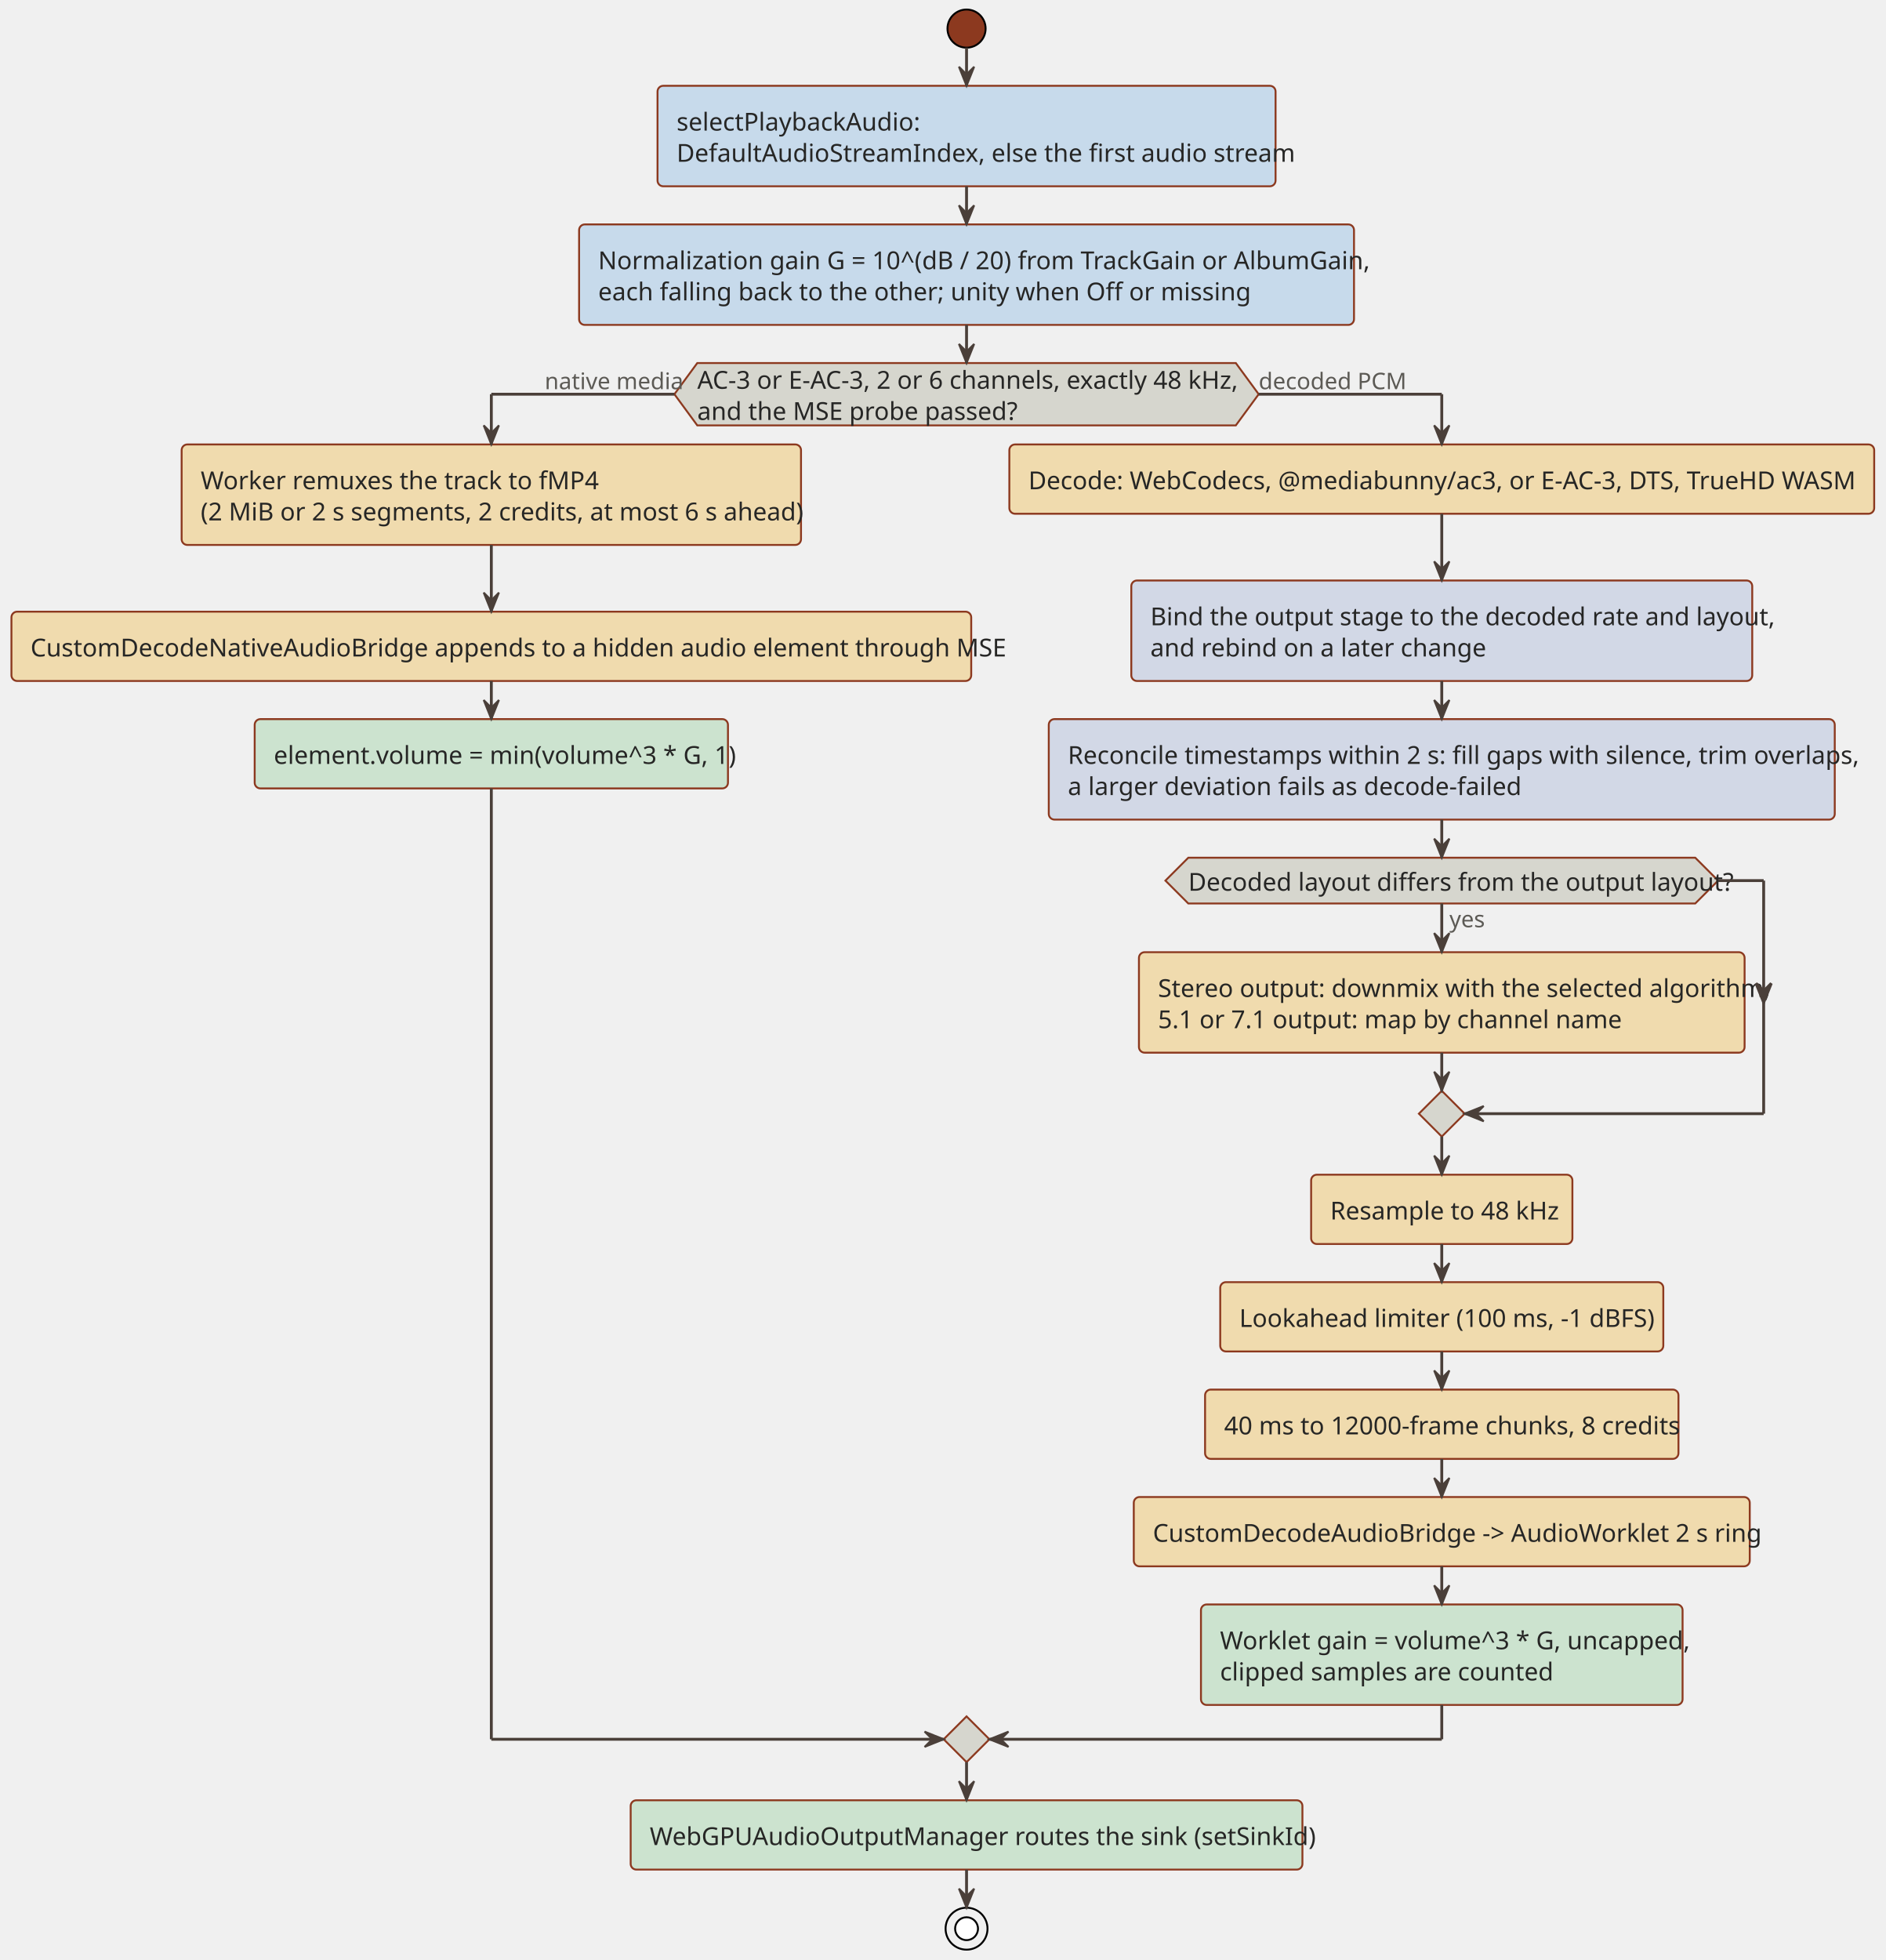
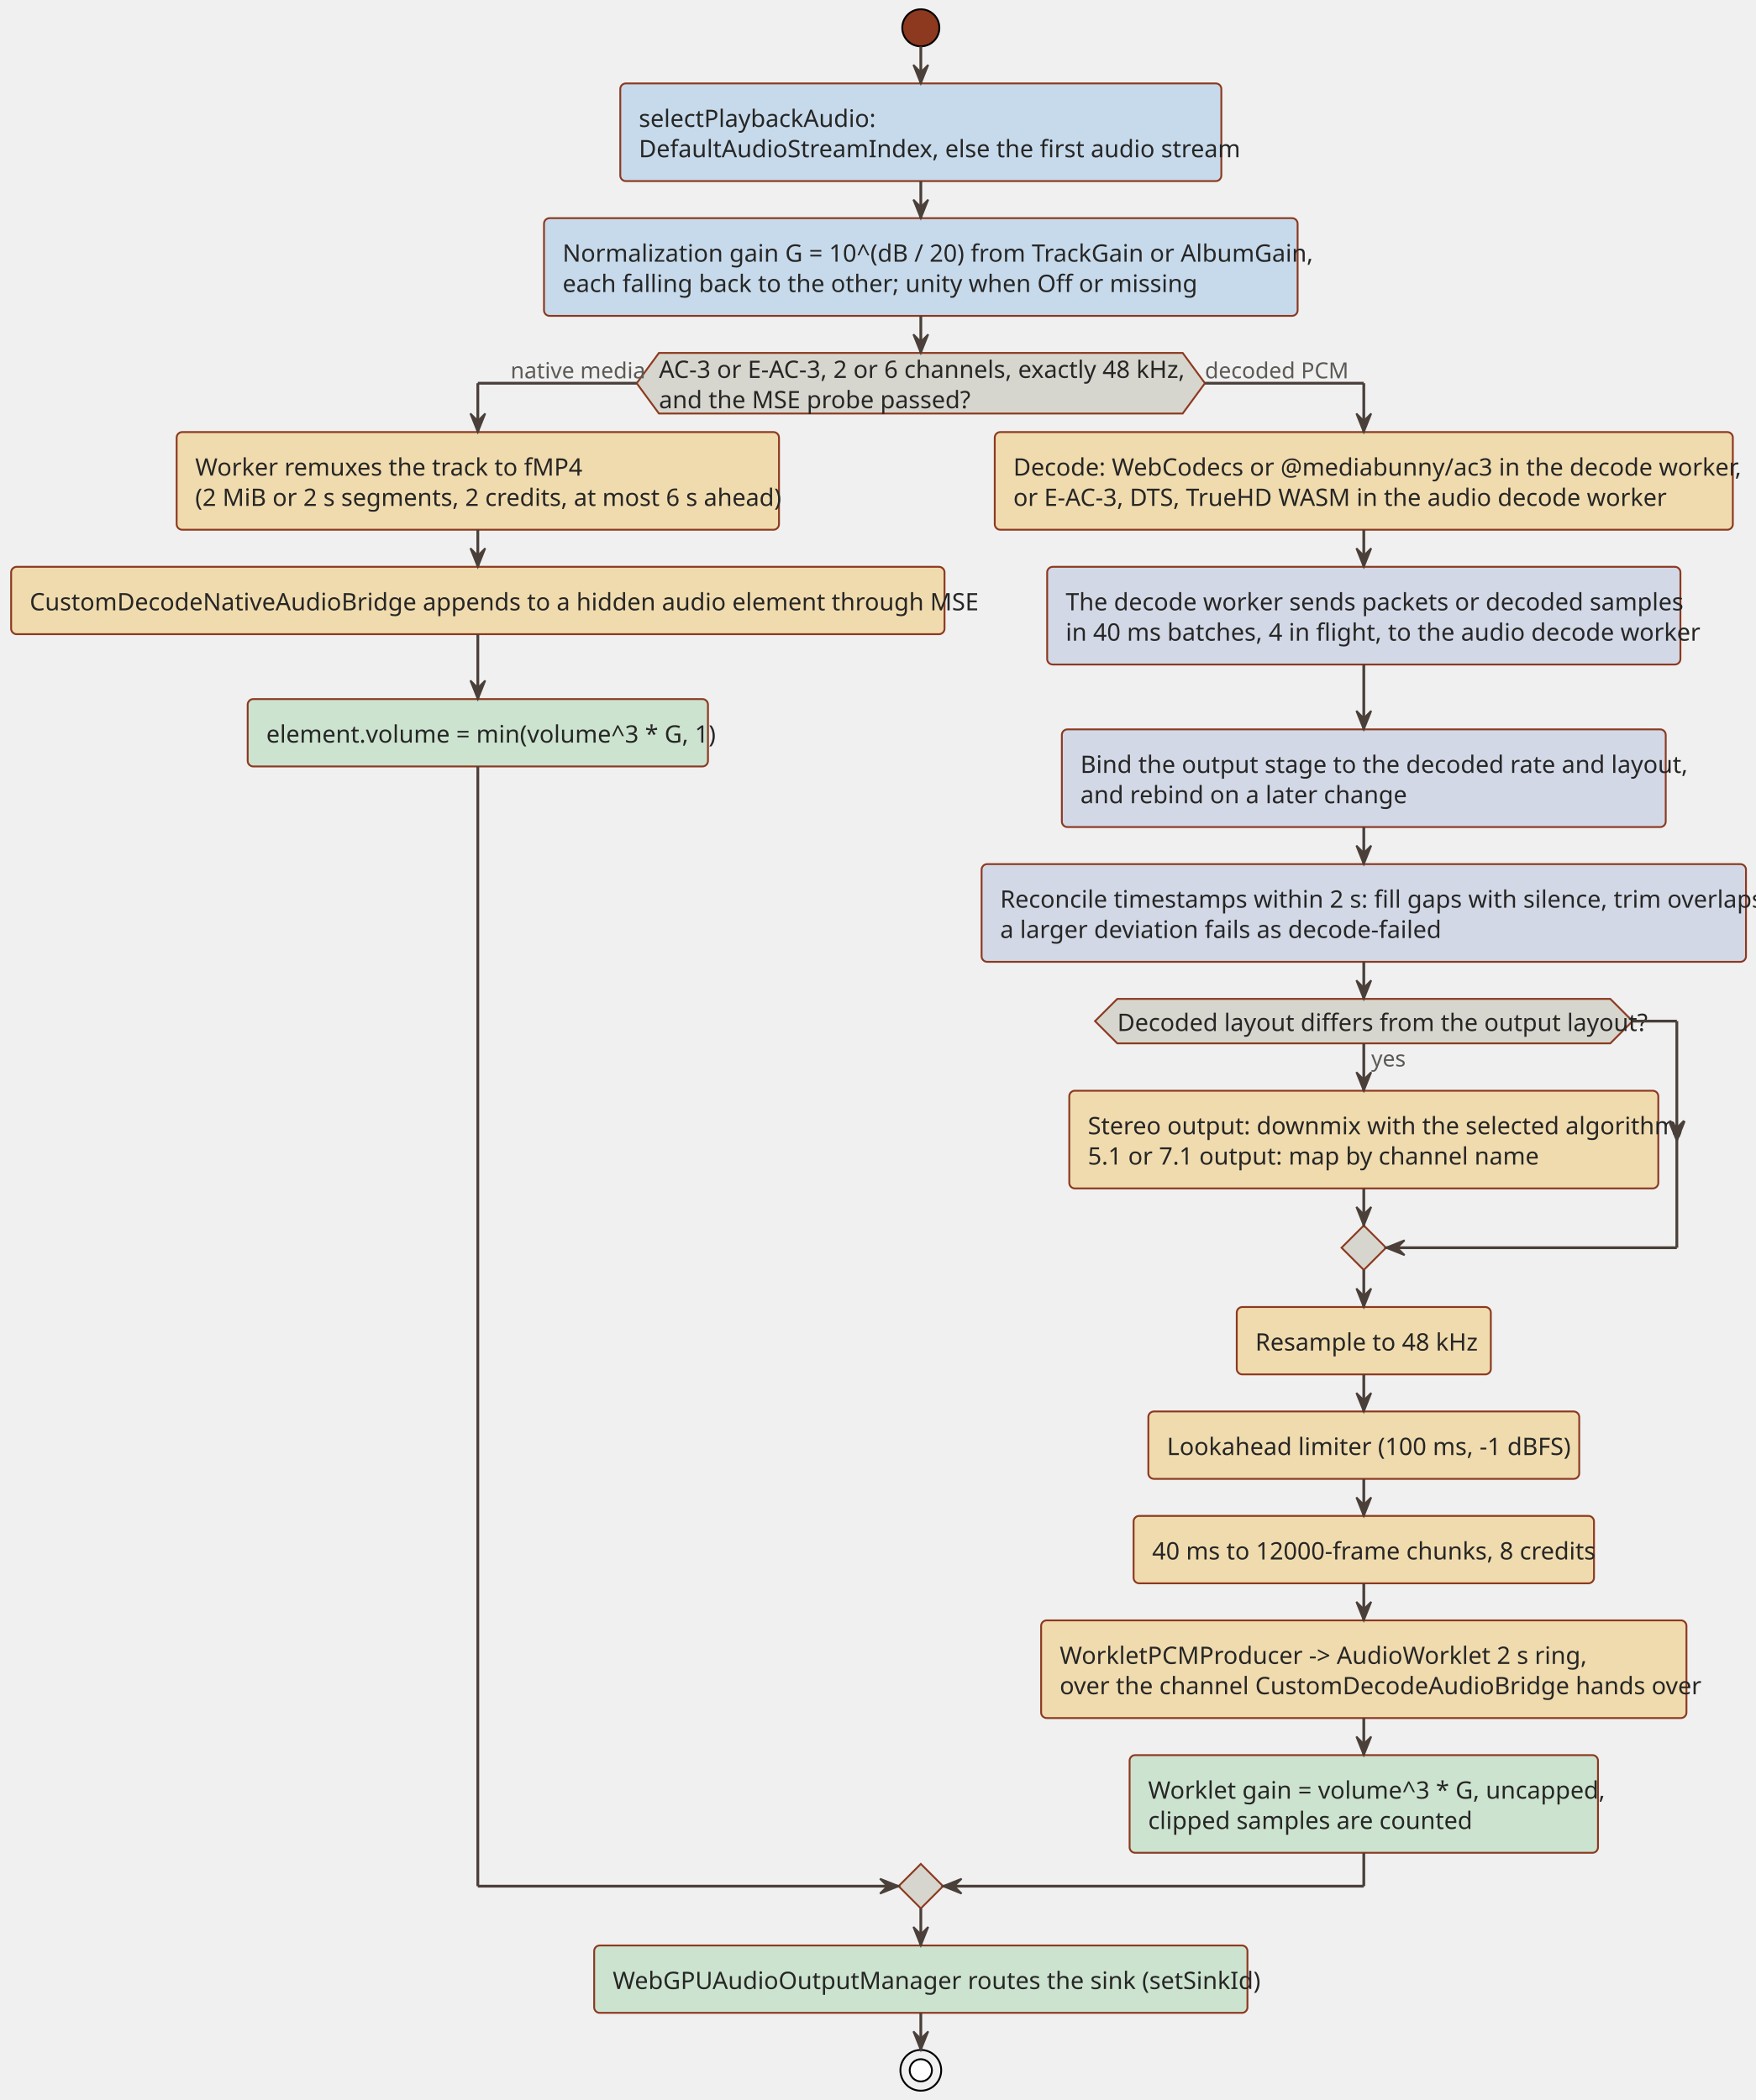
- <svg xmlns="http://www.w3.org/2000/svg" contentStyleType="text/css" data-diagram-type="ACTIVITY" height="1028px" preserveAspectRatio="none" style="width:989px;height:1028px;" version="1.1" viewBox="0 0 989 1028" width="989px" zoomAndPan="magnify">
+ <svg xmlns="http://www.w3.org/2000/svg" contentStyleType="text/css" data-diagram-type="ACTIVITY" height="1133px" preserveAspectRatio="none" style="width:947px;height:1133px;" version="1.1" viewBox="0 0 947 1133" width="947px" zoomAndPan="magnify">
  <defs />
  <g>
-     <ellipse cx="507.026" cy="15" fill="#8C391F" rx="10" ry="10" style="stroke:#000000;stroke-width:1;" />
-     <rect fill="#C7DAEB" height="52.703" rx="3" ry="3" style="stroke:#8C391F;stroke-width:1;" width="324.211" x="344.921" y="45" />
-     <text fill="#262625" font-family="sans-serif" font-size="13" lengthAdjust="spacing" textLength="123.57" x="354.921" y="68.495">selectPlaybackAudio:</text>
-     <text fill="#262625" font-family="sans-serif" font-size="13" lengthAdjust="spacing" textLength="304.211" x="354.921" y="84.847">DefaultAudioStreamIndex, else the first audio stream</text>
-     <rect fill="#C7DAEB" height="52.703" rx="3" ry="3" style="stroke:#8C391F;stroke-width:1;" width="406.502" x="303.775" y="117.703" />
-     <text fill="#262625" font-family="sans-serif" font-size="13" lengthAdjust="spacing" textLength="386.502" x="313.775" y="141.198">Normalization gain G = 10^(dB / 20) from TrackGain or AlbumGain,</text>
-     <text fill="#262625" font-family="sans-serif" font-size="13" lengthAdjust="spacing" textLength="319.389" x="313.775" y="157.55">each falling back to the other; unity when Off or missing</text>
-     <polygon fill="#D6D6CE" points="365.775,190.406,648.278,190.406,660.278,206.758,648.278,223.109,365.775,223.109,353.775,206.758,365.775,190.406" style="stroke:#8C391F;stroke-width:1;" />
-     <text fill="#262625" font-family="sans-serif" font-size="13" lengthAdjust="spacing" textLength="282.502" x="365.775" y="203.901">AC-3 or E-AC-3, 2 or 6 channels, exactly 48 kHz,</text>
-     <text fill="#262625" font-family="sans-serif" font-size="13" lengthAdjust="spacing" textLength="164.779" x="365.775" y="220.253">and the MSE probe passed?</text>
-     <text fill="#5C5A55" font-family="sans-serif" font-size="12" lengthAdjust="spacing" textLength="68.039" x="285.736" y="204.121">native media</text>
-     <text fill="#5C5A55" font-family="sans-serif" font-size="12" lengthAdjust="spacing" textLength="76.043" x="660.278" y="204.121">decoded PCM</text>
+     <ellipse cx="496.684" cy="15" fill="#8C391F" rx="10" ry="10" style="stroke:#000000;stroke-width:1;" />
+     <rect fill="#C7DAEB" height="52.703" rx="3" ry="3" style="stroke:#8C391F;stroke-width:1;" width="324.211" x="334.579" y="45" />
+     <text fill="#262625" font-family="sans-serif" font-size="13" lengthAdjust="spacing" textLength="123.57" x="344.579" y="68.495">selectPlaybackAudio:</text>
+     <text fill="#262625" font-family="sans-serif" font-size="13" lengthAdjust="spacing" textLength="304.211" x="344.579" y="84.847">DefaultAudioStreamIndex, else the first audio stream</text>
+     <rect fill="#C7DAEB" height="52.703" rx="3" ry="3" style="stroke:#8C391F;stroke-width:1;" width="406.502" x="293.433" y="117.703" />
+     <text fill="#262625" font-family="sans-serif" font-size="13" lengthAdjust="spacing" textLength="386.502" x="303.433" y="141.198">Normalization gain G = 10^(dB / 20) from TrackGain or AlbumGain,</text>
+     <text fill="#262625" font-family="sans-serif" font-size="13" lengthAdjust="spacing" textLength="319.389" x="303.433" y="157.55">each falling back to the other; unity when Off or missing</text>
+     <polygon fill="#D6D6CE" points="355.433,190.406,637.936,190.406,649.936,206.758,637.936,223.109,355.433,223.109,343.433,206.758,355.433,190.406" style="stroke:#8C391F;stroke-width:1;" />
+     <text fill="#262625" font-family="sans-serif" font-size="13" lengthAdjust="spacing" textLength="282.502" x="355.433" y="203.901">AC-3 or E-AC-3, 2 or 6 channels, exactly 48 kHz,</text>
+     <text fill="#262625" font-family="sans-serif" font-size="13" lengthAdjust="spacing" textLength="164.779" x="355.433" y="220.253">and the MSE probe passed?</text>
+     <text fill="#5C5A55" font-family="sans-serif" font-size="12" lengthAdjust="spacing" textLength="68.039" x="275.394" y="204.121">native media</text>
+     <text fill="#5C5A55" font-family="sans-serif" font-size="12" lengthAdjust="spacing" textLength="76.043" x="649.936" y="204.121">decoded PCM</text>
    <rect fill="#F0DBAE" height="52.703" rx="3" ry="3" style="stroke:#8C391F;stroke-width:1;" width="324.903" x="95.286" y="233.109" />
    <text fill="#262625" font-family="sans-serif" font-size="13" lengthAdjust="spacing" textLength="197.222" x="105.286" y="256.604">Worker remuxes the track to fMP4</text>
    <text fill="#262625" font-family="sans-serif" font-size="13" lengthAdjust="spacing" textLength="304.903" x="105.286" y="272.956">(2 MiB or 2 s segments, 2 credits, at most 6 s ahead)</text>
-     <rect fill="#F0DBAE" height="36.352" rx="3" ry="3" style="stroke:#8C391F;stroke-width:1;" width="503.476" x="6" y="320.812" />
-     <text fill="#262625" font-family="sans-serif" font-size="13" lengthAdjust="spacing" textLength="483.476" x="16" y="344.308">CustomDecodeNativeAudioBridge appends to a hidden audio element through MSE</text>
+     <rect fill="#F0DBAE" height="36.352" rx="3" ry="3" style="stroke:#8C391F;stroke-width:1;" width="503.476" x="6" y="305.812" />
+     <text fill="#262625" font-family="sans-serif" font-size="13" lengthAdjust="spacing" textLength="483.476" x="16" y="329.308">CustomDecodeNativeAudioBridge appends to a hidden audio element through MSE</text>
    <rect fill="#CCE3CF" height="36.352" rx="3" ry="3" style="stroke:#8C391F;stroke-width:1;" width="248.274" x="133.601" y="377.164" />
    <text fill="#262625" font-family="sans-serif" font-size="13" lengthAdjust="spacing" textLength="228.274" x="143.601" y="400.659">element.volume = min(volume^3 * G, 1)</text>
-     <rect fill="#F0DBAE" height="36.352" rx="3" ry="3" style="stroke:#8C391F;stroke-width:1;" width="453.678" x="529.476" y="233.109" />
-     <text fill="#262625" font-family="sans-serif" font-size="13" lengthAdjust="spacing" textLength="433.678" x="539.476" y="256.604">Decode: WebCodecs, @mediabunny/ac3, or E-AC-3, DTS, TrueHD WASM</text>
-     <rect fill="#D2D8E6" height="52.703" rx="3" ry="3" style="stroke:#8C391F;stroke-width:1;" width="325.728" x="593.45" y="304.461" />
-     <text fill="#262625" font-family="sans-serif" font-size="13" lengthAdjust="spacing" textLength="305.728" x="603.45" y="327.956">Bind the output stage to the decoded rate and layout,</text>
-     <text fill="#262625" font-family="sans-serif" font-size="13" lengthAdjust="spacing" textLength="165.515" x="603.45" y="344.308">and rebind on a later change</text>
-     <rect fill="#D2D8E6" height="52.703" rx="3" ry="3" style="stroke:#8C391F;stroke-width:1;" width="412.31" x="550.159" y="377.164" />
-     <text fill="#262625" font-family="sans-serif" font-size="13" lengthAdjust="spacing" textLength="392.31" x="560.159" y="400.659">Reconcile timestamps within 2 s: fill gaps with silence, trim overlaps,</text>
-     <text fill="#262625" font-family="sans-serif" font-size="13" lengthAdjust="spacing" textLength="225.469" x="560.159" y="417.011">a larger deviation fails as decode-failed</text>
-     <rect fill="#F0DBAE" height="52.703" rx="3" ry="3" style="stroke:#8C391F;stroke-width:1;" width="317.711" x="597.459" y="499.414" />
-     <text fill="#262625" font-family="sans-serif" font-size="13" lengthAdjust="spacing" textLength="297.711" x="607.459" y="522.909">Stereo output: downmix with the selected algorithm,</text>
-     <text fill="#262625" font-family="sans-serif" font-size="13" lengthAdjust="spacing" textLength="229.817" x="607.459" y="539.261">5.1 or 7.1 output: map by channel name</text>
-     <polygon fill="#D6D6CE" points="623.347,449.867,889.282,449.867,901.282,461.867,889.282,473.867,623.347,473.867,611.347,461.867,623.347,449.867" style="stroke:#8C391F;stroke-width:1;" />
-     <text fill="#5C5A55" font-family="sans-serif" font-size="12" lengthAdjust="spacing" textLength="18.674" x="760.315" y="486.324">yes</text>
-     <text fill="#262625" font-family="sans-serif" font-size="13" lengthAdjust="spacing" textLength="265.935" x="623.347" y="467.187">Decoded layout differs from the output layout?</text>
-     <polygon fill="#D6D6CE" points="756.315,572.117,768.315,584.117,756.315,596.117,744.315,584.117,756.315,572.117" style="stroke:#8C391F;stroke-width:1;" />
-     <rect fill="#F0DBAE" height="36.352" rx="3" ry="3" style="stroke:#8C391F;stroke-width:1;" width="137.051" x="687.789" y="616.117" />
-     <text fill="#262625" font-family="sans-serif" font-size="13" lengthAdjust="spacing" textLength="117.051" x="697.789" y="639.612">Resample to 48 kHz</text>
-     <rect fill="#F0DBAE" height="36.352" rx="3" ry="3" style="stroke:#8C391F;stroke-width:1;" width="232.424" x="640.102" y="672.469" />
-     <text fill="#262625" font-family="sans-serif" font-size="13" lengthAdjust="spacing" textLength="212.424" x="650.102" y="695.964">Lookahead limiter (100 ms, -1 dBFS)</text>
-     <rect fill="#F0DBAE" height="36.352" rx="3" ry="3" style="stroke:#8C391F;stroke-width:1;" width="248.332" x="632.149" y="728.82" />
-     <text fill="#262625" font-family="sans-serif" font-size="13" lengthAdjust="spacing" textLength="228.332" x="642.149" y="752.315">40 ms to 12000-frame chunks, 8 credits</text>
-     <rect fill="#F0DBAE" height="36.352" rx="3" ry="3" style="stroke:#8C391F;stroke-width:1;" width="323.12" x="594.755" y="785.172" />
-     <text fill="#262625" font-family="sans-serif" font-size="13" lengthAdjust="spacing" textLength="303.12" x="604.755" y="808.667">CustomDecodeAudioBridge -&gt; AudioWorklet 2 s ring</text>
-     <rect fill="#CCE3CF" height="52.703" rx="3" ry="3" style="stroke:#8C391F;stroke-width:1;" width="252.642" x="629.994" y="841.523" />
-     <text fill="#262625" font-family="sans-serif" font-size="13" lengthAdjust="spacing" textLength="232.642" x="639.994" y="865.019">Worklet gain = volume^3 * G, uncapped,</text>
-     <text fill="#262625" font-family="sans-serif" font-size="13" lengthAdjust="spacing" textLength="165.49" x="639.994" y="881.37">clipped samples are counted</text>
-     <polygon fill="#D6D6CE" points="507.026,900.227,519.026,912.227,507.026,924.227,495.026,912.227,507.026,900.227" style="stroke:#8C391F;stroke-width:1;" />
-     <rect fill="#CCE3CF" height="36.352" rx="3" ry="3" style="stroke:#8C391F;stroke-width:1;" width="352.382" x="330.835" y="944.227" />
-     <text fill="#262625" font-family="sans-serif" font-size="13" lengthAdjust="spacing" textLength="332.382" x="340.835" y="967.722">WebGPUAudioOutputManager routes the sink (setSinkId)</text>
-     <ellipse cx="507.026" cy="1011.578" fill="none" rx="11" ry="11" style="stroke:#000000;stroke-width:1;" />
-     <ellipse cx="507.026" cy="1011.578" fill="#FFFFFF" rx="6" ry="6" style="stroke:#000000;stroke-width:1;" />
-     <line style="stroke:#4A3F39;stroke-width:1.5;" x1="507.026" x2="507.026" y1="25" y2="45" />
-     <polygon fill="#4A3F39" points="503.026,35,507.026,45,511.026,35,507.026,39" style="stroke:#4A3F39;stroke-width:1;" />
-     <line style="stroke:#4A3F39;stroke-width:1.5;" x1="507.026" x2="507.026" y1="97.703" y2="117.703" />
-     <polygon fill="#4A3F39" points="503.026,107.703,507.026,117.703,511.026,107.703,507.026,111.703" style="stroke:#4A3F39;stroke-width:1;" />
-     <line style="stroke:#4A3F39;stroke-width:1.5;" x1="257.738" x2="257.738" y1="285.812" y2="320.812" />
-     <polygon fill="#4A3F39" points="253.738,310.812,257.738,320.812,261.738,310.812,257.738,314.812" style="stroke:#4A3F39;stroke-width:1;" />
-     <line style="stroke:#4A3F39;stroke-width:1.5;" x1="257.738" x2="257.738" y1="357.164" y2="377.164" />
+     <rect fill="#F0DBAE" height="52.703" rx="3" ry="3" style="stroke:#8C391F;stroke-width:1;" width="398.123" x="536.569" y="233.109" />
+     <text fill="#262625" font-family="sans-serif" font-size="13" lengthAdjust="spacing" textLength="378.123" x="546.569" y="256.604">Decode: WebCodecs or @mediabunny/ac3 in the decode worker,</text>
+     <text fill="#262625" font-family="sans-serif" font-size="13" lengthAdjust="spacing" textLength="347.509" x="546.569" y="272.956">or E-AC-3, DTS, TrueHD WASM in the audio decode worker</text>
+     <rect fill="#D2D8E6" height="52.703" rx="3" ry="3" style="stroke:#8C391F;stroke-width:1;" width="341.579" x="564.842" y="305.812" />
+     <text fill="#262625" font-family="sans-serif" font-size="13" lengthAdjust="spacing" textLength="318.678" x="574.842" y="329.308">The decode worker sends packets or decoded samples</text>
+     <text fill="#262625" font-family="sans-serif" font-size="13" lengthAdjust="spacing" textLength="321.579" x="574.842" y="345.659">in 40 ms batches, 4 in flight, to the audio decode worker</text>
+     <rect fill="#D2D8E6" height="52.703" rx="3" ry="3" style="stroke:#8C391F;stroke-width:1;" width="325.728" x="572.767" y="393.516" />
+     <text fill="#262625" font-family="sans-serif" font-size="13" lengthAdjust="spacing" textLength="305.728" x="582.767" y="417.011">Bind the output stage to the decoded rate and layout,</text>
+     <text fill="#262625" font-family="sans-serif" font-size="13" lengthAdjust="spacing" textLength="165.515" x="582.767" y="433.362">and rebind on a later change</text>
+     <rect fill="#D2D8E6" height="52.703" rx="3" ry="3" style="stroke:#8C391F;stroke-width:1;" width="412.31" x="529.476" y="466.219" />
+     <text fill="#262625" font-family="sans-serif" font-size="13" lengthAdjust="spacing" textLength="392.31" x="539.476" y="489.714">Reconcile timestamps within 2 s: fill gaps with silence, trim overlaps,</text>
+     <text fill="#262625" font-family="sans-serif" font-size="13" lengthAdjust="spacing" textLength="225.469" x="539.476" y="506.065">a larger deviation fails as decode-failed</text>
+     <rect fill="#F0DBAE" height="52.703" rx="3" ry="3" style="stroke:#8C391F;stroke-width:1;" width="317.711" x="576.775" y="588.469" />
+     <text fill="#262625" font-family="sans-serif" font-size="13" lengthAdjust="spacing" textLength="297.711" x="586.775" y="611.964">Stereo output: downmix with the selected algorithm,</text>
+     <text fill="#262625" font-family="sans-serif" font-size="13" lengthAdjust="spacing" textLength="229.817" x="586.775" y="628.315">5.1 or 7.1 output: map by channel name</text>
+     <polygon fill="#D6D6CE" points="602.663,538.922,868.598,538.922,880.598,550.922,868.598,562.922,602.663,562.922,590.663,550.922,602.663,538.922" style="stroke:#8C391F;stroke-width:1;" />
+     <text fill="#5C5A55" font-family="sans-serif" font-size="12" lengthAdjust="spacing" textLength="18.674" x="739.631" y="575.379">yes</text>
+     <text fill="#262625" font-family="sans-serif" font-size="13" lengthAdjust="spacing" textLength="265.935" x="602.663" y="556.241">Decoded layout differs from the output layout?</text>
+     <polygon fill="#D6D6CE" points="735.631,661.172,747.631,673.172,735.631,685.172,723.631,673.172,735.631,661.172" style="stroke:#8C391F;stroke-width:1;" />
+     <rect fill="#F0DBAE" height="36.352" rx="3" ry="3" style="stroke:#8C391F;stroke-width:1;" width="137.051" x="667.106" y="705.172" />
+     <text fill="#262625" font-family="sans-serif" font-size="13" lengthAdjust="spacing" textLength="117.051" x="677.106" y="728.667">Resample to 48 kHz</text>
+     <rect fill="#F0DBAE" height="36.352" rx="3" ry="3" style="stroke:#8C391F;stroke-width:1;" width="232.424" x="619.419" y="761.523" />
+     <text fill="#262625" font-family="sans-serif" font-size="13" lengthAdjust="spacing" textLength="212.424" x="629.419" y="785.019">Lookahead limiter (100 ms, -1 dBFS)</text>
+     <rect fill="#F0DBAE" height="36.352" rx="3" ry="3" style="stroke:#8C391F;stroke-width:1;" width="248.332" x="611.465" y="817.875" />
+     <text fill="#262625" font-family="sans-serif" font-size="13" lengthAdjust="spacing" textLength="228.332" x="621.465" y="841.37">40 ms to 12000-frame chunks, 8 credits</text>
+     <rect fill="#F0DBAE" height="52.703" rx="3" ry="3" style="stroke:#8C391F;stroke-width:1;" width="348.091" x="561.585" y="874.227" />
+     <text fill="#262625" font-family="sans-serif" font-size="13" lengthAdjust="spacing" textLength="272.003" x="571.585" y="897.722">WorkletPCMProducer -&gt; AudioWorklet 2 s ring,</text>
+     <text fill="#262625" font-family="sans-serif" font-size="13" lengthAdjust="spacing" textLength="328.091" x="571.585" y="914.073">over the channel CustomDecodeAudioBridge hands over</text>
+     <rect fill="#CCE3CF" height="52.703" rx="3" ry="3" style="stroke:#8C391F;stroke-width:1;" width="252.642" x="609.31" y="946.93" />
+     <text fill="#262625" font-family="sans-serif" font-size="13" lengthAdjust="spacing" textLength="232.642" x="619.31" y="970.425">Worklet gain = volume^3 * G, uncapped,</text>
+     <text fill="#262625" font-family="sans-serif" font-size="13" lengthAdjust="spacing" textLength="165.49" x="619.31" y="986.776">clipped samples are counted</text>
+     <polygon fill="#D6D6CE" points="496.684,1005.633,508.684,1017.633,496.684,1029.633,484.684,1017.633,496.684,1005.633" style="stroke:#8C391F;stroke-width:1;" />
+     <rect fill="#CCE3CF" height="36.352" rx="3" ry="3" style="stroke:#8C391F;stroke-width:1;" width="352.382" x="320.493" y="1049.633" />
+     <text fill="#262625" font-family="sans-serif" font-size="13" lengthAdjust="spacing" textLength="332.382" x="330.493" y="1073.128">WebGPUAudioOutputManager routes the sink (setSinkId)</text>
+     <ellipse cx="496.684" cy="1116.984" fill="none" rx="11" ry="11" style="stroke:#000000;stroke-width:1;" />
+     <ellipse cx="496.684" cy="1116.984" fill="#FFFFFF" rx="6" ry="6" style="stroke:#000000;stroke-width:1;" />
+     <line style="stroke:#4A3F39;stroke-width:1.5;" x1="496.684" x2="496.684" y1="25" y2="45" />
+     <polygon fill="#4A3F39" points="492.684,35,496.684,45,500.684,35,496.684,39" style="stroke:#4A3F39;stroke-width:1;" />
+     <line style="stroke:#4A3F39;stroke-width:1.5;" x1="496.684" x2="496.684" y1="97.703" y2="117.703" />
+     <polygon fill="#4A3F39" points="492.684,107.703,496.684,117.703,500.684,107.703,496.684,111.703" style="stroke:#4A3F39;stroke-width:1;" />
+     <line style="stroke:#4A3F39;stroke-width:1.5;" x1="257.738" x2="257.738" y1="285.812" y2="305.812" />
+     <polygon fill="#4A3F39" points="253.738,295.812,257.738,305.812,261.738,295.812,257.738,299.812" style="stroke:#4A3F39;stroke-width:1;" />
+     <line style="stroke:#4A3F39;stroke-width:1.5;" x1="257.738" x2="257.738" y1="342.164" y2="377.164" />
    <polygon fill="#4A3F39" points="253.738,367.164,257.738,377.164,261.738,367.164,257.738,371.164" style="stroke:#4A3F39;stroke-width:1;" />
-     <line style="stroke:#4A3F39;stroke-width:1.5;" x1="756.315" x2="756.315" y1="269.461" y2="304.461" />
-     <polygon fill="#4A3F39" points="752.315,294.461,756.315,304.461,760.315,294.461,756.315,298.461" style="stroke:#4A3F39;stroke-width:1;" />
-     <line style="stroke:#4A3F39;stroke-width:1.5;" x1="756.315" x2="756.315" y1="357.164" y2="377.164" />
-     <polygon fill="#4A3F39" points="752.315,367.164,756.315,377.164,760.315,367.164,756.315,371.164" style="stroke:#4A3F39;stroke-width:1;" />
-     <line style="stroke:#4A3F39;stroke-width:1.5;" x1="756.315" x2="756.315" y1="473.867" y2="499.414" />
-     <polygon fill="#4A3F39" points="752.315,489.414,756.315,499.414,760.315,489.414,756.315,493.414" style="stroke:#4A3F39;stroke-width:1;" />
-     <line style="stroke:#4A3F39;stroke-width:1.5;" x1="901.282" x2="925.17" y1="461.867" y2="461.867" />
-     <polygon fill="#4A3F39" points="921.17,515.766,925.17,525.766,929.17,515.766,925.17,519.766" style="stroke:#4A3F39;stroke-width:1.5;" />
-     <line style="stroke:#4A3F39;stroke-width:1.5;" x1="925.17" x2="925.17" y1="461.867" y2="584.117" />
-     <line style="stroke:#4A3F39;stroke-width:1.5;" x1="925.17" x2="768.315" y1="584.117" y2="584.117" />
-     <polygon fill="#4A3F39" points="778.315,580.117,768.315,584.117,778.315,588.117,774.315,584.117" style="stroke:#4A3F39;stroke-width:1;" />
-     <line style="stroke:#4A3F39;stroke-width:1.5;" x1="756.315" x2="756.315" y1="552.117" y2="572.117" />
-     <polygon fill="#4A3F39" points="752.315,562.117,756.315,572.117,760.315,562.117,756.315,566.117" style="stroke:#4A3F39;stroke-width:1;" />
-     <line style="stroke:#4A3F39;stroke-width:1.5;" x1="756.315" x2="756.315" y1="429.867" y2="449.867" />
-     <polygon fill="#4A3F39" points="752.315,439.867,756.315,449.867,760.315,439.867,756.315,443.867" style="stroke:#4A3F39;stroke-width:1;" />
-     <line style="stroke:#4A3F39;stroke-width:1.5;" x1="756.315" x2="756.315" y1="596.117" y2="616.117" />
-     <polygon fill="#4A3F39" points="752.315,606.117,756.315,616.117,760.315,606.117,756.315,610.117" style="stroke:#4A3F39;stroke-width:1;" />
-     <line style="stroke:#4A3F39;stroke-width:1.5;" x1="756.315" x2="756.315" y1="652.469" y2="672.469" />
-     <polygon fill="#4A3F39" points="752.315,662.469,756.315,672.469,760.315,662.469,756.315,666.469" style="stroke:#4A3F39;stroke-width:1;" />
-     <line style="stroke:#4A3F39;stroke-width:1.5;" x1="756.315" x2="756.315" y1="708.82" y2="728.82" />
-     <polygon fill="#4A3F39" points="752.315,718.82,756.315,728.82,760.315,718.82,756.315,722.82" style="stroke:#4A3F39;stroke-width:1;" />
-     <line style="stroke:#4A3F39;stroke-width:1.5;" x1="756.315" x2="756.315" y1="765.172" y2="785.172" />
-     <polygon fill="#4A3F39" points="752.315,775.172,756.315,785.172,760.315,775.172,756.315,779.172" style="stroke:#4A3F39;stroke-width:1;" />
-     <line style="stroke:#4A3F39;stroke-width:1.5;" x1="756.315" x2="756.315" y1="821.523" y2="841.523" />
-     <polygon fill="#4A3F39" points="752.315,831.523,756.315,841.523,760.315,831.523,756.315,835.523" style="stroke:#4A3F39;stroke-width:1;" />
-     <line style="stroke:#4A3F39;stroke-width:1.5;" x1="353.775" x2="257.738" y1="206.758" y2="206.758" />
+     <line style="stroke:#4A3F39;stroke-width:1.5;" x1="735.631" x2="735.631" y1="285.812" y2="305.812" />
+     <polygon fill="#4A3F39" points="731.631,295.812,735.631,305.812,739.631,295.812,735.631,299.812" style="stroke:#4A3F39;stroke-width:1;" />
+     <line style="stroke:#4A3F39;stroke-width:1.5;" x1="735.631" x2="735.631" y1="358.516" y2="393.516" />
+     <polygon fill="#4A3F39" points="731.631,383.516,735.631,393.516,739.631,383.516,735.631,387.516" style="stroke:#4A3F39;stroke-width:1;" />
+     <line style="stroke:#4A3F39;stroke-width:1.5;" x1="735.631" x2="735.631" y1="446.219" y2="466.219" />
+     <polygon fill="#4A3F39" points="731.631,456.219,735.631,466.219,739.631,456.219,735.631,460.219" style="stroke:#4A3F39;stroke-width:1;" />
+     <line style="stroke:#4A3F39;stroke-width:1.5;" x1="735.631" x2="735.631" y1="562.922" y2="588.469" />
+     <polygon fill="#4A3F39" points="731.631,578.469,735.631,588.469,739.631,578.469,735.631,582.469" style="stroke:#4A3F39;stroke-width:1;" />
+     <line style="stroke:#4A3F39;stroke-width:1.5;" x1="880.598" x2="904.487" y1="550.922" y2="550.922" />
+     <polygon fill="#4A3F39" points="900.487,604.82,904.487,614.82,908.487,604.82,904.487,608.82" style="stroke:#4A3F39;stroke-width:1.5;" />
+     <line style="stroke:#4A3F39;stroke-width:1.5;" x1="904.487" x2="904.487" y1="550.922" y2="673.172" />
+     <line style="stroke:#4A3F39;stroke-width:1.5;" x1="904.487" x2="747.631" y1="673.172" y2="673.172" />
+     <polygon fill="#4A3F39" points="757.631,669.172,747.631,673.172,757.631,677.172,753.631,673.172" style="stroke:#4A3F39;stroke-width:1;" />
+     <line style="stroke:#4A3F39;stroke-width:1.5;" x1="735.631" x2="735.631" y1="641.172" y2="661.172" />
+     <polygon fill="#4A3F39" points="731.631,651.172,735.631,661.172,739.631,651.172,735.631,655.172" style="stroke:#4A3F39;stroke-width:1;" />
+     <line style="stroke:#4A3F39;stroke-width:1.5;" x1="735.631" x2="735.631" y1="518.922" y2="538.922" />
+     <polygon fill="#4A3F39" points="731.631,528.922,735.631,538.922,739.631,528.922,735.631,532.922" style="stroke:#4A3F39;stroke-width:1;" />
+     <line style="stroke:#4A3F39;stroke-width:1.5;" x1="735.631" x2="735.631" y1="685.172" y2="705.172" />
+     <polygon fill="#4A3F39" points="731.631,695.172,735.631,705.172,739.631,695.172,735.631,699.172" style="stroke:#4A3F39;stroke-width:1;" />
+     <line style="stroke:#4A3F39;stroke-width:1.5;" x1="735.631" x2="735.631" y1="741.523" y2="761.523" />
+     <polygon fill="#4A3F39" points="731.631,751.523,735.631,761.523,739.631,751.523,735.631,755.523" style="stroke:#4A3F39;stroke-width:1;" />
+     <line style="stroke:#4A3F39;stroke-width:1.5;" x1="735.631" x2="735.631" y1="797.875" y2="817.875" />
+     <polygon fill="#4A3F39" points="731.631,807.875,735.631,817.875,739.631,807.875,735.631,811.875" style="stroke:#4A3F39;stroke-width:1;" />
+     <line style="stroke:#4A3F39;stroke-width:1.5;" x1="735.631" x2="735.631" y1="854.227" y2="874.227" />
+     <polygon fill="#4A3F39" points="731.631,864.227,735.631,874.227,739.631,864.227,735.631,868.227" style="stroke:#4A3F39;stroke-width:1;" />
+     <line style="stroke:#4A3F39;stroke-width:1.5;" x1="735.631" x2="735.631" y1="926.93" y2="946.93" />
+     <polygon fill="#4A3F39" points="731.631,936.93,735.631,946.93,739.631,936.93,735.631,940.93" style="stroke:#4A3F39;stroke-width:1;" />
+     <line style="stroke:#4A3F39;stroke-width:1.5;" x1="343.433" x2="257.738" y1="206.758" y2="206.758" />
    <line style="stroke:#4A3F39;stroke-width:1.5;" x1="257.738" x2="257.738" y1="206.758" y2="233.109" />
    <polygon fill="#4A3F39" points="253.738,223.109,257.738,233.109,261.738,223.109,257.738,227.109" style="stroke:#4A3F39;stroke-width:1;" />
-     <line style="stroke:#4A3F39;stroke-width:1.5;" x1="660.278" x2="756.315" y1="206.758" y2="206.758" />
-     <line style="stroke:#4A3F39;stroke-width:1.5;" x1="756.315" x2="756.315" y1="206.758" y2="233.109" />
-     <polygon fill="#4A3F39" points="752.315,223.109,756.315,233.109,760.315,223.109,756.315,227.109" style="stroke:#4A3F39;stroke-width:1;" />
-     <line style="stroke:#4A3F39;stroke-width:1.5;" x1="257.738" x2="257.738" y1="413.516" y2="912.227" />
-     <line style="stroke:#4A3F39;stroke-width:1.5;" x1="257.738" x2="495.026" y1="912.227" y2="912.227" />
-     <polygon fill="#4A3F39" points="485.026,908.227,495.026,912.227,485.026,916.227,489.026,912.227" style="stroke:#4A3F39;stroke-width:1;" />
-     <line style="stroke:#4A3F39;stroke-width:1.5;" x1="756.315" x2="756.315" y1="894.227" y2="912.227" />
-     <line style="stroke:#4A3F39;stroke-width:1.5;" x1="756.315" x2="519.026" y1="912.227" y2="912.227" />
-     <polygon fill="#4A3F39" points="529.026,908.227,519.026,912.227,529.026,916.227,525.026,912.227" style="stroke:#4A3F39;stroke-width:1;" />
-     <line style="stroke:#4A3F39;stroke-width:1.5;" x1="507.026" x2="507.026" y1="170.406" y2="190.406" />
-     <polygon fill="#4A3F39" points="503.026,180.406,507.026,190.406,511.026,180.406,507.026,184.406" style="stroke:#4A3F39;stroke-width:1;" />
-     <line style="stroke:#4A3F39;stroke-width:1.5;" x1="507.026" x2="507.026" y1="924.227" y2="944.227" />
-     <polygon fill="#4A3F39" points="503.026,934.227,507.026,944.227,511.026,934.227,507.026,938.227" style="stroke:#4A3F39;stroke-width:1;" />
-     <line style="stroke:#4A3F39;stroke-width:1.5;" x1="507.026" x2="507.026" y1="980.578" y2="1000.578" />
-     <polygon fill="#4A3F39" points="503.026,990.578,507.026,1000.578,511.026,990.578,507.026,994.578" style="stroke:#4A3F39;stroke-width:1;" />
+     <line style="stroke:#4A3F39;stroke-width:1.5;" x1="649.936" x2="735.631" y1="206.758" y2="206.758" />
+     <line style="stroke:#4A3F39;stroke-width:1.5;" x1="735.631" x2="735.631" y1="206.758" y2="233.109" />
+     <polygon fill="#4A3F39" points="731.631,223.109,735.631,233.109,739.631,223.109,735.631,227.109" style="stroke:#4A3F39;stroke-width:1;" />
+     <line style="stroke:#4A3F39;stroke-width:1.5;" x1="257.738" x2="257.738" y1="413.516" y2="1017.633" />
+     <line style="stroke:#4A3F39;stroke-width:1.5;" x1="257.738" x2="484.684" y1="1017.633" y2="1017.633" />
+     <polygon fill="#4A3F39" points="474.684,1013.633,484.684,1017.633,474.684,1021.633,478.684,1017.633" style="stroke:#4A3F39;stroke-width:1;" />
+     <line style="stroke:#4A3F39;stroke-width:1.5;" x1="735.631" x2="735.631" y1="999.633" y2="1017.633" />
+     <line style="stroke:#4A3F39;stroke-width:1.5;" x1="735.631" x2="508.684" y1="1017.633" y2="1017.633" />
+     <polygon fill="#4A3F39" points="518.684,1013.633,508.684,1017.633,518.684,1021.633,514.684,1017.633" style="stroke:#4A3F39;stroke-width:1;" />
+     <line style="stroke:#4A3F39;stroke-width:1.5;" x1="496.684" x2="496.684" y1="170.406" y2="190.406" />
+     <polygon fill="#4A3F39" points="492.684,180.406,496.684,190.406,500.684,180.406,496.684,184.406" style="stroke:#4A3F39;stroke-width:1;" />
+     <line style="stroke:#4A3F39;stroke-width:1.5;" x1="496.684" x2="496.684" y1="1029.633" y2="1049.633" />
+     <polygon fill="#4A3F39" points="492.684,1039.633,496.684,1049.633,500.684,1039.633,496.684,1043.633" style="stroke:#4A3F39;stroke-width:1;" />
+     <line style="stroke:#4A3F39;stroke-width:1.5;" x1="496.684" x2="496.684" y1="1085.984" y2="1105.984" />
+     <polygon fill="#4A3F39" points="492.684,1095.984,496.684,1105.984,500.684,1095.984,496.684,1099.984" style="stroke:#4A3F39;stroke-width:1;" />
  </g>
</svg>
